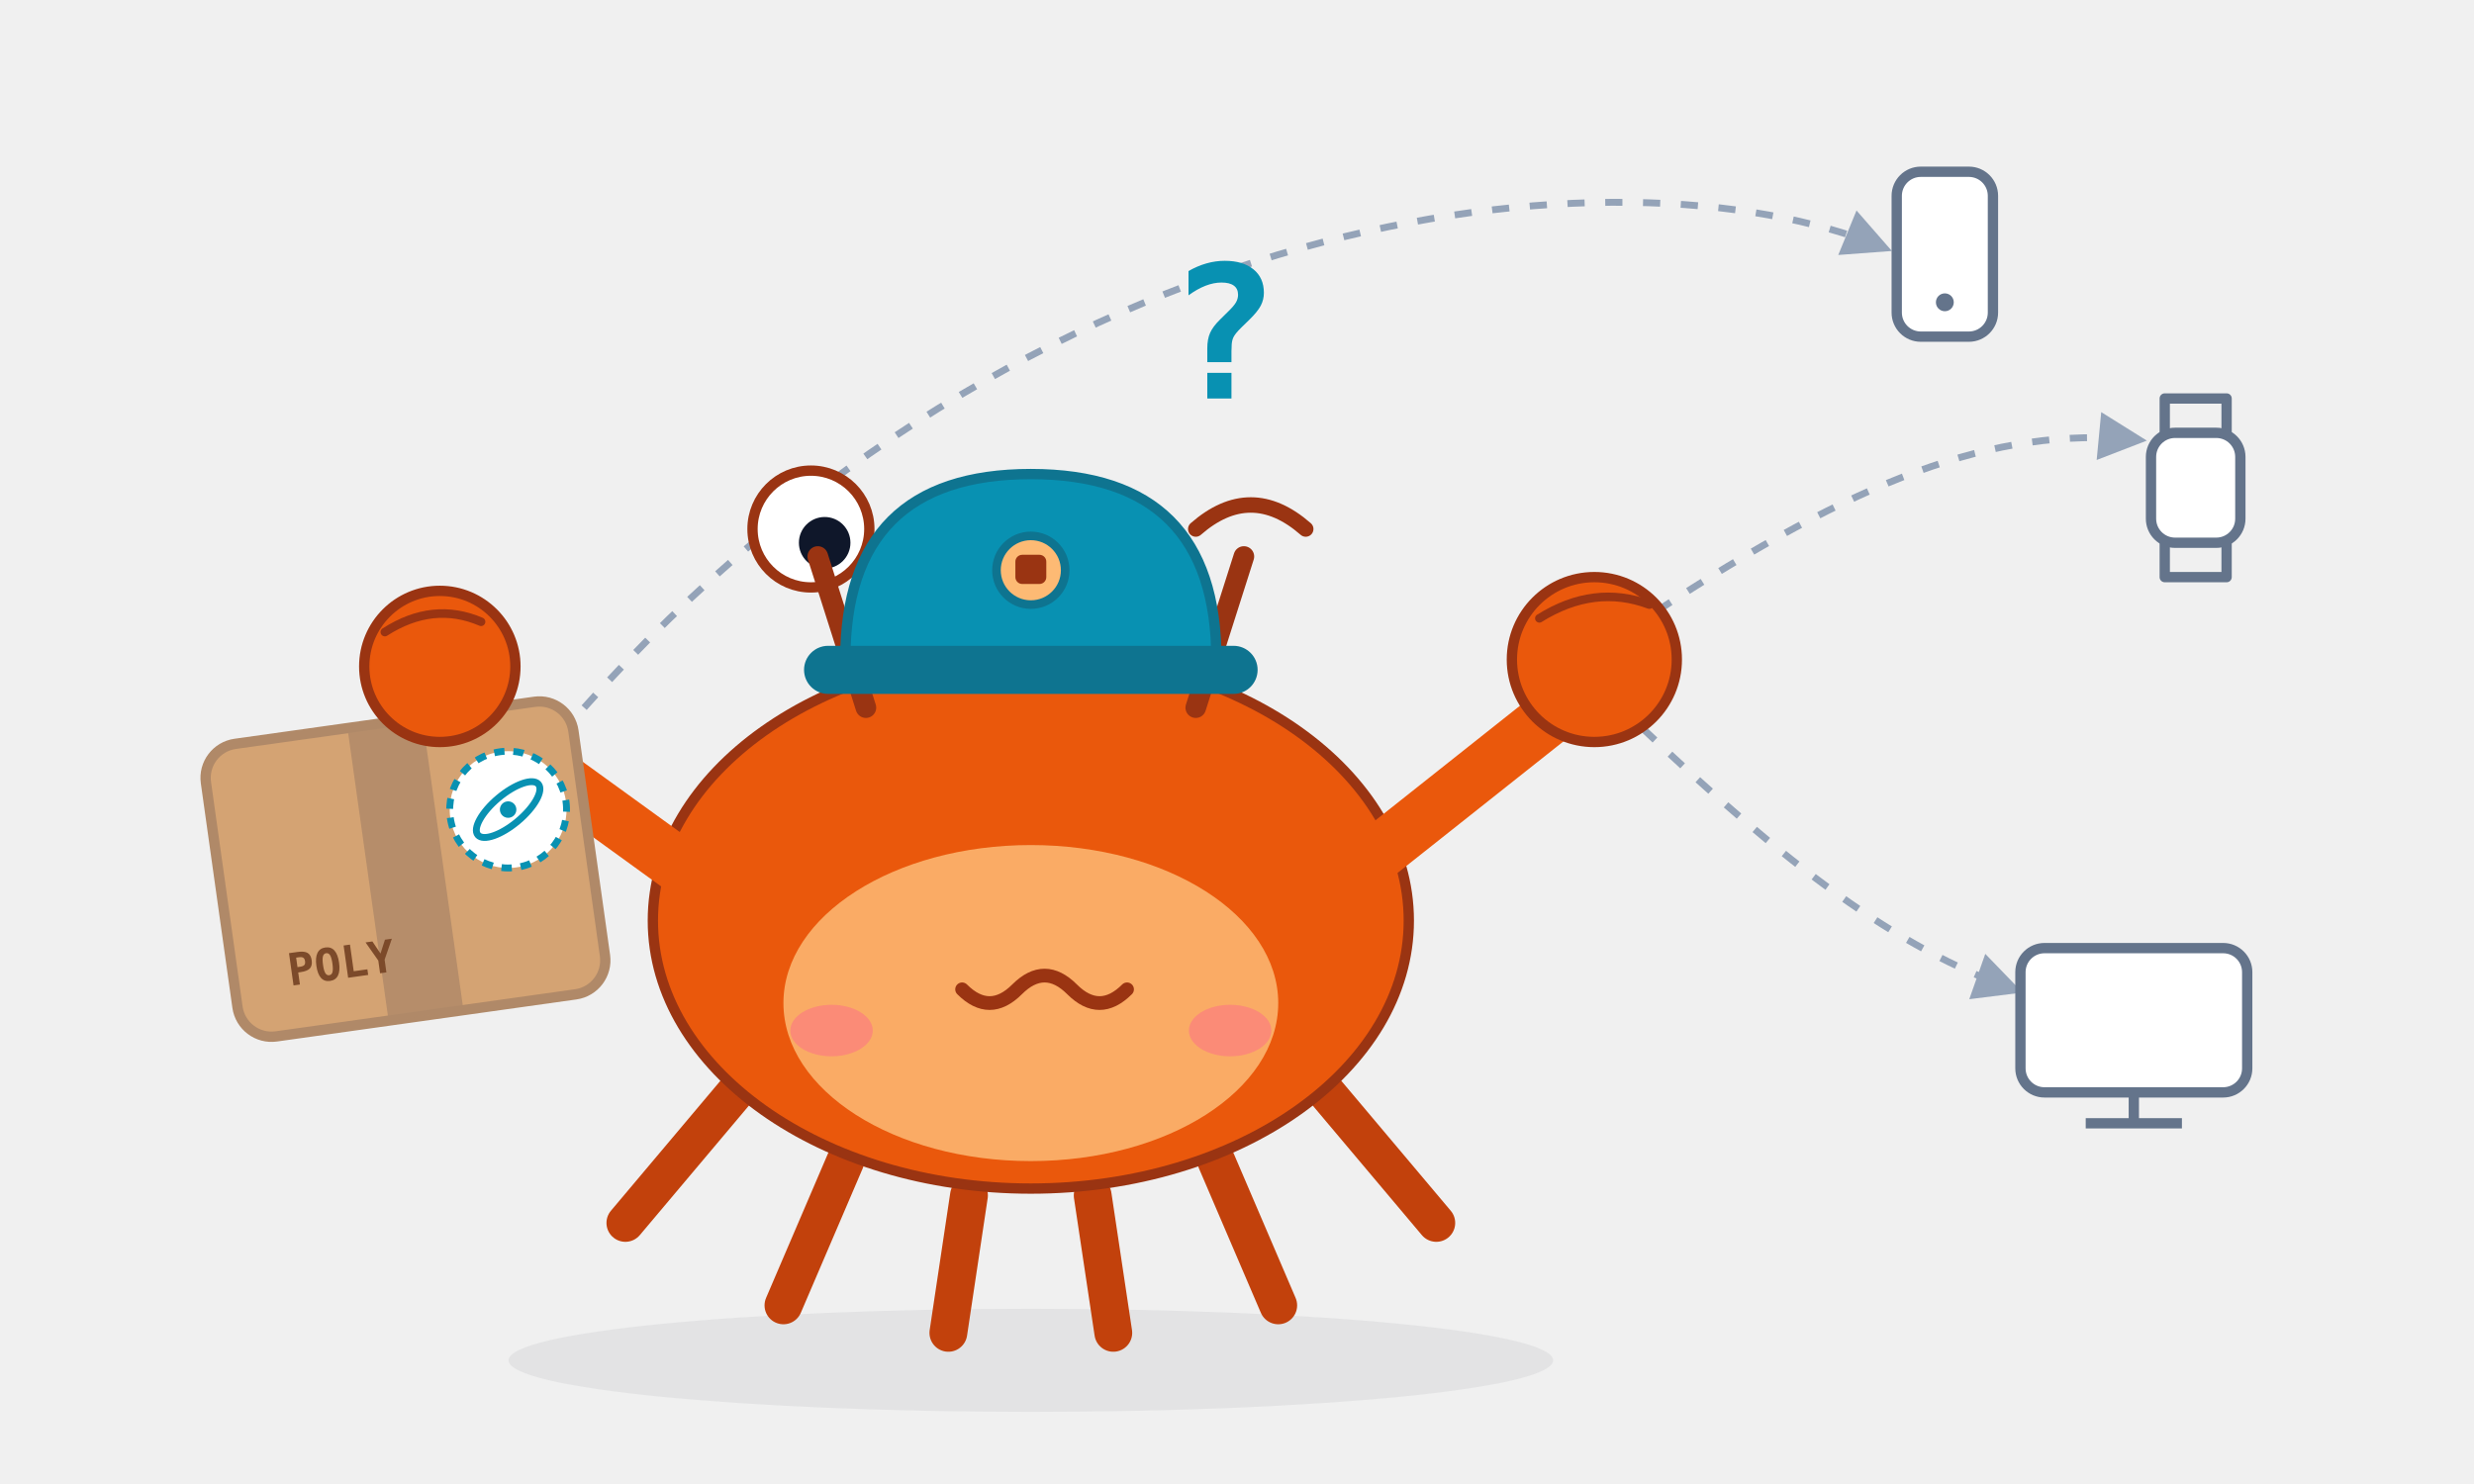
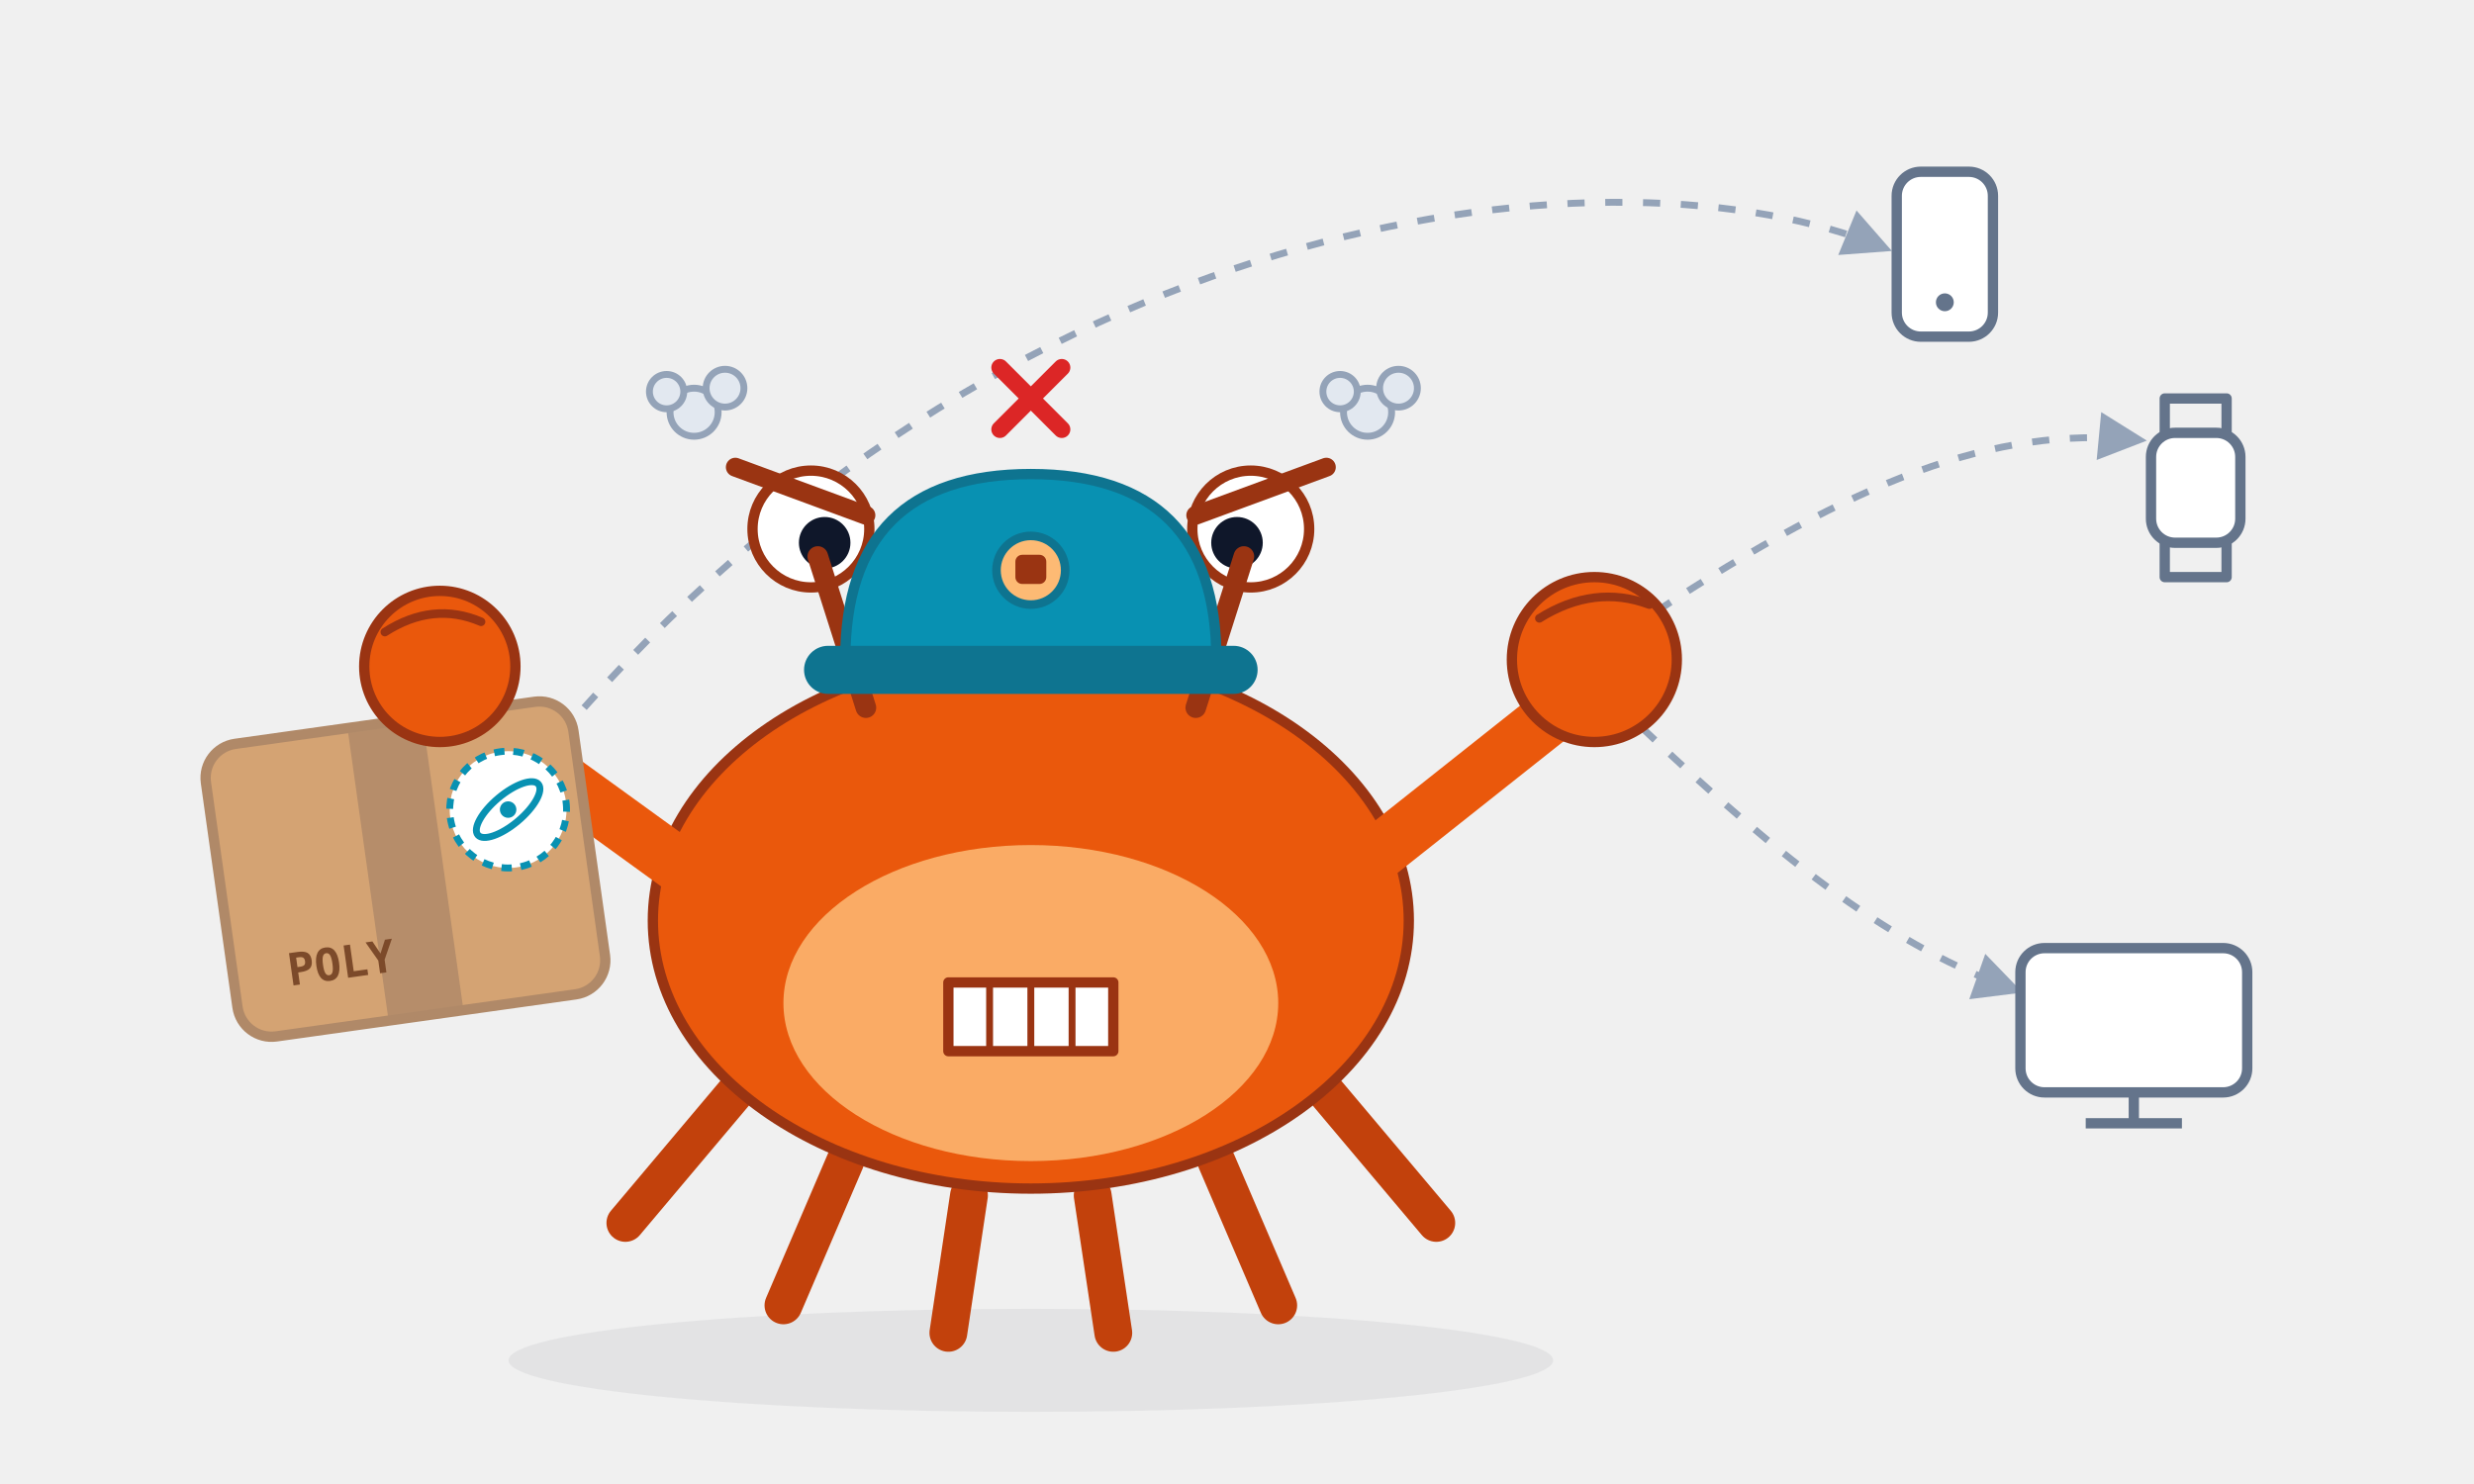
<svg xmlns="http://www.w3.org/2000/svg" width="640" height="384" viewBox="0 0 720 432" role="img" aria-labelledby="pax-t pax-d">
  <style>@media (prefers-reduced-motion: no-preference) {
-     .pax-crab { animation: pax-bob 3.4s ease-in-out infinite; }
-     .pax-question { animation: pax-float 2.2s ease-in-out infinite; }
+     .pax-crab { animation: pax-rage 0.32s linear infinite; }
+     .pax-vein { animation: pax-vein 0.7s ease-in-out infinite; }
+     .pax-steam { animation: pax-steam 1.3s ease-out infinite; }
+     .pax-steam-b { animation-delay: -0.65s; }
  }
-   @keyframes pax-bob { 0%, 100% { transform: translateY(0); } 50% { transform: translateY(-5px); } }
-   @keyframes pax-float { 0%, 100% { transform: translateY(0); } 50% { transform: translateY(-6px); } }
+   @keyframes pax-rage { 0%, 100% { transform: translateX(0); } 25% { transform: translateX(-2.4px); } 75% { transform: translateX(2.4px); } }
+   @keyframes pax-vein { 0%, 100% { opacity: 0.75; transform: scale(0.9); } 50% { opacity: 1; transform: scale(1.15); } }
+   @keyframes pax-steam { 0% { opacity: 0; transform: translateY(6px) scale(0.8); } 30% { opacity: 1; } 100% { opacity: 0; transform: translateY(-16px) scale(1.1); } }
  </style>
  <defs>
    <marker id="pax-arrow" viewBox="0 0 10 10" refX="8" refY="5" markerWidth="7" markerHeight="7" orient="auto-start-reverse">
      <path d="M0,0 L10,5 L0,10 z" fill="#94a3b8" />
    </marker>
  </defs>
  <path d="M170,206 C 300,60 470,40 548,72" fill="none" stroke="#94a3b8" stroke-width="2" stroke-dasharray="5 6" marker-end="url(#pax-arrow)" />
  <path d="M482,178 C 540,140 580,124 622,128" fill="none" stroke="#94a3b8" stroke-width="2" stroke-dasharray="5 6" marker-end="url(#pax-arrow)" />
  <path d="M478,212 C 520,252 552,276 586,288" fill="none" stroke="#94a3b8" stroke-width="2" stroke-dasharray="5 6" marker-end="url(#pax-arrow)" />
  <g stroke="#64748b" stroke-width="3" fill="#ffffff" stroke-linejoin="round">
    <rect x="552" y="50" width="28" height="48" rx="7" />
    <rect x="626" y="126" width="26" height="32" rx="7" />
    <path d="M630,126 v-10 h18 v10 M630,158 v10 h18 v-10" fill="none" />
    <rect x="588" y="276" width="66" height="42" rx="7" />
    <path d="M621,318 v9 M607,327 h28" fill="none" />
  </g>
  <circle cx="566" cy="88" r="2.6" fill="#64748b" stroke="none" />
  <ellipse cx="300" cy="396" rx="152" ry="15" fill="#0f172a" opacity="0.06" />
  <g class="pax-crab">
    <g stroke="#c2410c" stroke-width="11" stroke-linecap="round" fill="none">
      <path d="M214,318 L182,356" />
      <path d="M246,338 L228,380" />
      <path d="M282,348 L276,388" />
      <path d="M386,318 L418,356" />
      <path d="M354,338 L372,380" />
      <path d="M318,348 L324,388" />
    </g>
    <ellipse cx="300" cy="268" rx="110" ry="78" fill="#ea580c" stroke="#9a3412" stroke-width="3" />
    <ellipse cx="300" cy="292" rx="72" ry="46" fill="#fdba74" opacity="0.85" />
-     <g class="pax-face pax-face-confused">
-       <ellipse cx="242" cy="300" rx="12" ry="7.5" fill="#fb7185" opacity="0.55" />
-       <ellipse cx="358" cy="300" rx="12" ry="7.5" fill="#fb7185" opacity="0.55" />
-       <path d="M280,288 q8,8 16,0 q8,-8 16,0 q8,8 16,0" fill="none" stroke="#9a3412" stroke-width="4" stroke-linecap="round" />
+     <g class="pax-face pax-face-angry">
      <circle cx="236" cy="154" r="17" fill="#ffffff" stroke="#9a3412" stroke-width="3" />
+       <circle cx="364" cy="154" r="17" fill="#ffffff" stroke="#9a3412" stroke-width="3" />
      <circle cx="240" cy="158" r="7.5" fill="#0f172a" />
-       <path d="M348,154 Q364,140 380,154" fill="none" stroke="#9a3412" stroke-width="4.5" stroke-linecap="round" />
-       <g class="pax-question">
-         <text x="356" y="116" font-size="54" font-weight="800" text-anchor="middle" fill="#0891b2" font-family="'JetBrains Mono', ui-monospace, 'PingFang SC', 'Microsoft YaHei', monospace">?</text>
+       <circle cx="360" cy="158" r="7.5" fill="#0f172a" />
+       <path d="M214,136 L252,150" fill="none" stroke="#9a3412" stroke-width="5.5" stroke-linecap="round" />
+       <path d="M348,150 L386,136" fill="none" stroke="#9a3412" stroke-width="5.5" stroke-linecap="round" />
+       <path d="M276,286 h48 v20 h-48 z" fill="#ffffff" stroke="#9a3412" stroke-width="3" stroke-linejoin="round" />
+       <path d="M288,286 v20 M300,286 v20 M312,286 v20" stroke="#9a3412" stroke-width="2" />
+       <g transform="translate(300,116)">
+         <g class="pax-vein" stroke="#dc2626" stroke-width="5" stroke-linecap="round">
+           <path d="M-9,-9 L9,9 M9,-9 L-9,9" />
+         </g>
+       </g>
+       <g transform="translate(202,120)">
+         <g class="pax-steam" fill="#e2e8f0" stroke="#94a3b8" stroke-width="2">
+           <circle cx="0" cy="0" r="7" />
+           <circle cx="9" cy="-7" r="5.5" />
+           <circle cx="-8" cy="-6" r="5" />
+         </g>
+       </g>
+       <g transform="translate(398,120)">
+         <g class="pax-steam pax-steam-b" fill="#e2e8f0" stroke="#94a3b8" stroke-width="2">
+           <circle cx="0" cy="0" r="7" />
+           <circle cx="9" cy="-7" r="5.5" />
+           <circle cx="-8" cy="-6" r="5" />
+         </g>
      </g>
    </g>
    <g stroke="#9a3412" stroke-width="6" stroke-linecap="round">
      <path d="M252,206 L238,162" />
      <path d="M348,206 L362,162" />
    </g>
    <path d="M246,192 q0,-54 54,-54 q54,0 54,54 z" fill="#0891b2" stroke="#0e7490" stroke-width="3" />
    <rect x="234" y="188" width="132" height="14" rx="7" fill="#0e7490" />
    <circle cx="300" cy="166" r="10" fill="#fdba74" stroke="#0e7490" stroke-width="2.5" />
    <rect x="295.5" y="161.5" width="9" height="8.5" rx="2" fill="#9a3412" />
    <path d="M206,258 L148,216" stroke="#ea580c" stroke-width="16" stroke-linecap="round" />
    <g transform="rotate(-8 118 253)">
      <rect x="64" y="210" width="108" height="86" rx="10" fill="#d4a373" stroke="#b08968" stroke-width="3" />
      <rect x="107" y="210" width="22" height="86" fill="#b08968" opacity="0.85" />
      <circle cx="150" cy="240" r="17" fill="#ffffff" stroke="#0891b2" stroke-width="2" stroke-dasharray="3 2.6" />
      <ellipse cx="150" cy="240" rx="11.5" ry="4.4" fill="none" stroke="#0891b2" stroke-width="2" transform="rotate(-32 150 240)" />
      <circle cx="150" cy="240" r="2.4" fill="#0891b2" />
      <text x="80" y="282" font-size="13" font-family="'JetBrains Mono', ui-monospace, 'PingFang SC', 'Microsoft YaHei', monospace" font-weight="700" fill="#7c4a2a">POLY</text>
    </g>
    <circle cx="128" cy="194" r="22" fill="#ea580c" stroke="#9a3412" stroke-width="3" />
    <path d="M112,184 q14,-9 28,-3" fill="none" stroke="#9a3412" stroke-width="2.5" stroke-linecap="round" />
    <path d="M394,254 L452,208" stroke="#ea580c" stroke-width="16" stroke-linecap="round" />
    <circle cx="464" cy="192" r="24" fill="#ea580c" stroke="#9a3412" stroke-width="3" />
    <path d="M448,180 q16,-10 32,-4" fill="none" stroke="#9a3412" stroke-width="2.5" stroke-linecap="round" />
  </g>
</svg>
